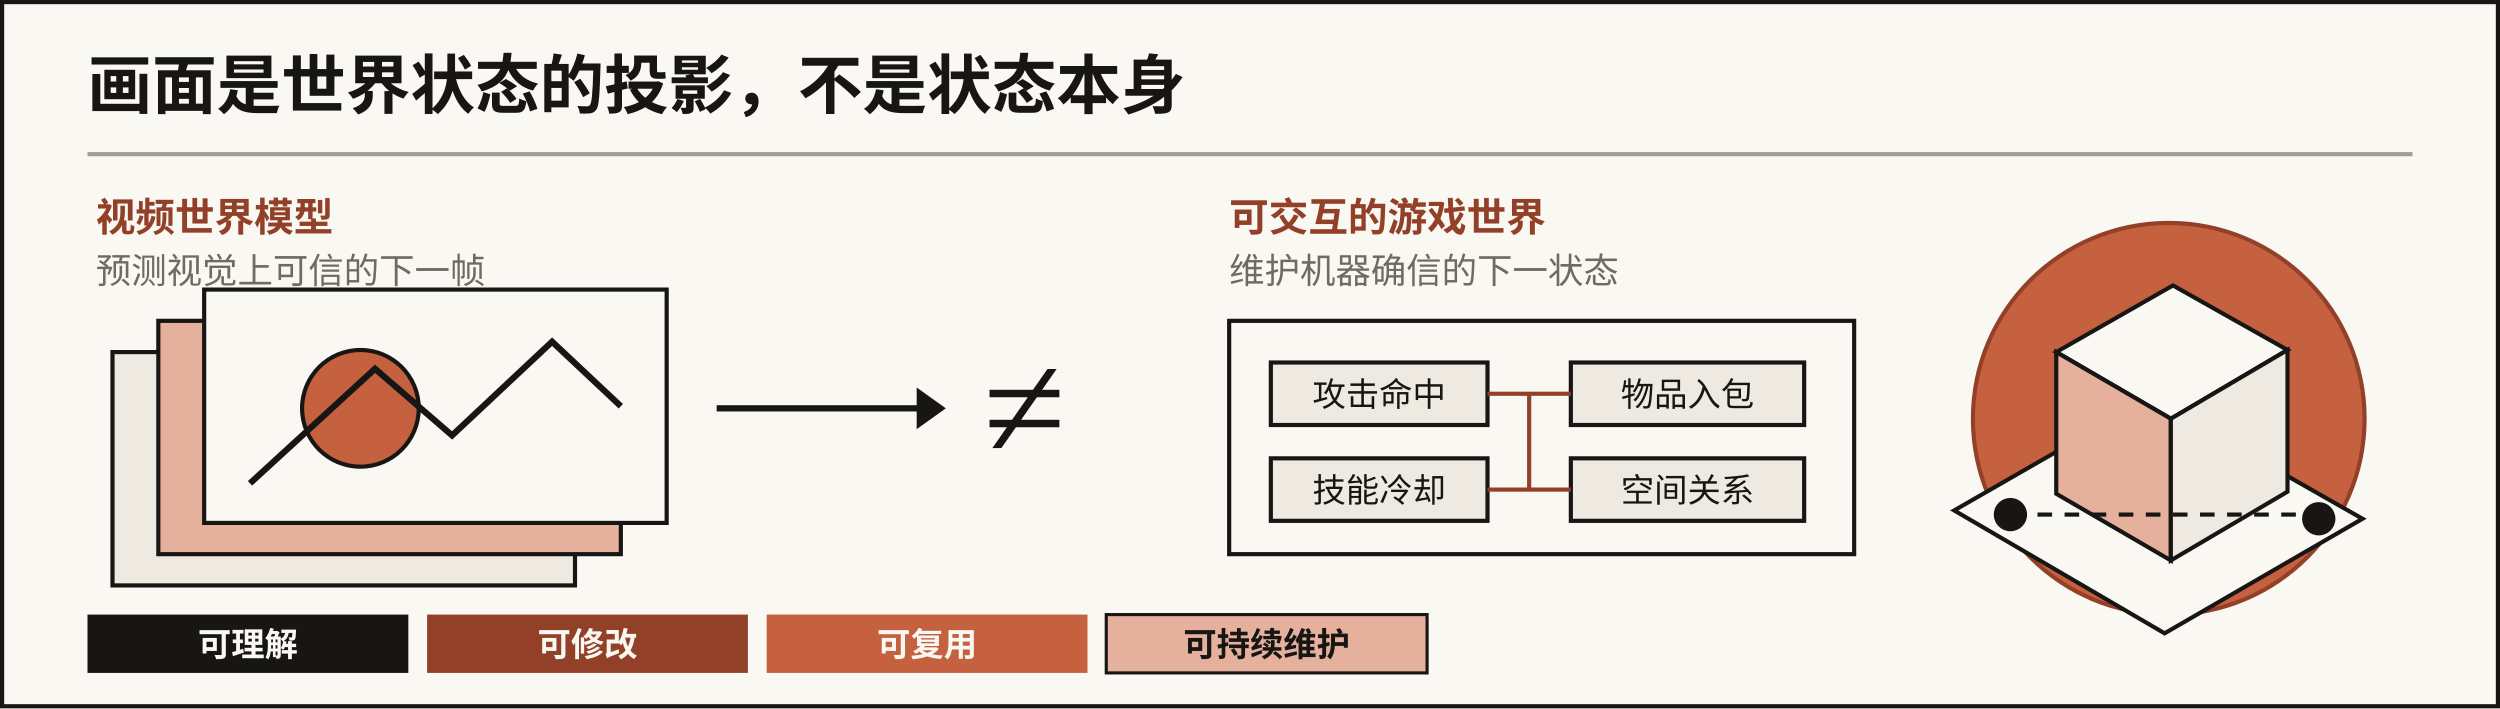
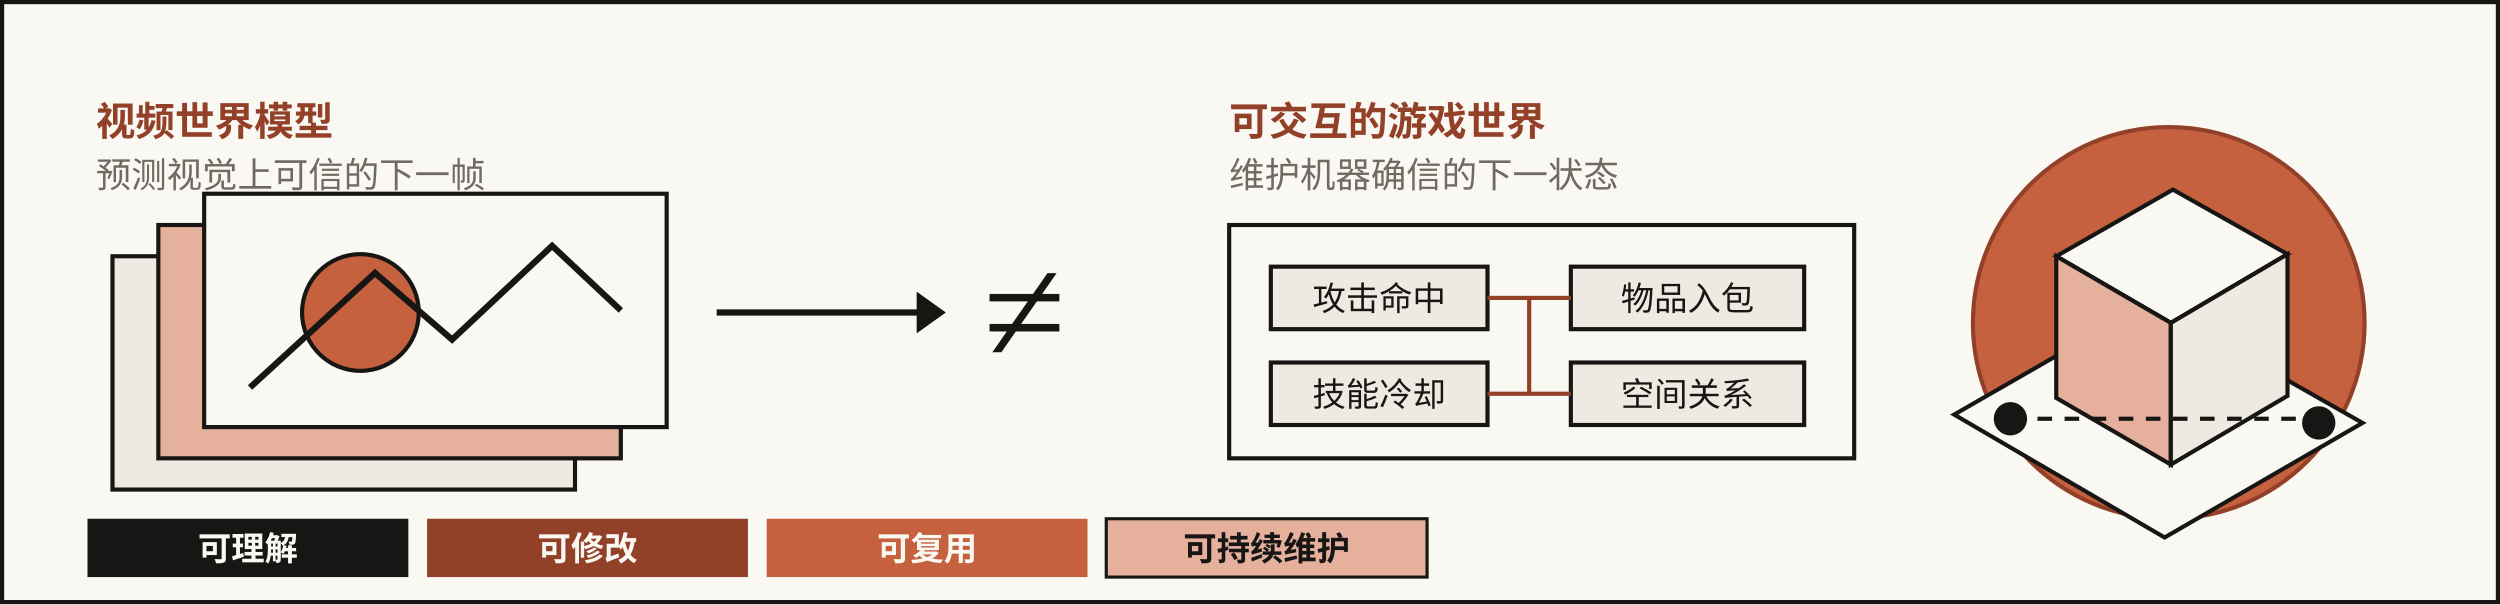
- <svg xmlns="http://www.w3.org/2000/svg" viewBox="0 0 1200 340" role="img" aria-labelledby="title description" shape-rendering="geometricPrecision">
-   <rect width="1200" height="340" fill="#eeeae1" />
-   <rect x="1" y="1" width="1198" height="338" fill="#faf8f2" stroke="#171614" stroke-width="2" />
-   <text x="42" y="52" fill="#171614" font-family="PingFang SC, Noto Sans CJK SC, Arial, sans-serif" font-size="31" font-weight="700">画面是世界状态的投影，不是状态本身</text>
-   <path d="M42 74h1116" stroke="#a49d91" stroke-width="2" />
-   <g font-family="PingFang SC, Noto Sans CJK SC, Arial, sans-serif">
-     <text x="46" y="111" fill="#934028" font-size="19" font-weight="700">视频世界模型</text>
-     <text x="46" y="136" fill="#6f6a62" font-size="17">预测视觉上可信的下一帧</text>
-   </g>
-   <g stroke="#171614" stroke-width="2">
-     <rect x="54" y="169" width="222" height="112" fill="#eeeae1" />
-     <rect x="76" y="154" width="222" height="112" fill="#e5b09c" />
-     <rect x="98" y="139" width="222" height="112" fill="#faf8f2" />
-     <circle cx="173" cy="196" r="28" fill="#c6613f" />
-     <path d="m120 232 60-55 37 32 48-45 33 31" fill="none" stroke-width="3" />
-   </g>
-   <path d="M344 196h106" stroke="#171614" stroke-width="3" />
-   <path d="m440 186 14 10-14 10z" fill="#171614" />
-   <text x="472" y="220" fill="#171614" font-family="Georgia, Times New Roman, serif" font-size="72">≠</text>
-   <g font-family="PingFang SC, Noto Sans CJK SC, Arial, sans-serif">
-     <text x="590" y="111" fill="#934028" font-size="19" font-weight="700">可交互的游戏世界</text>
-     <text x="590" y="136" fill="#6f6a62" font-size="17">维护机器确信的下一状态</text>
-   </g>
-   <rect x="590" y="154" width="300" height="112" fill="#faf8f2" stroke="#171614" stroke-width="2" />
-   <g fill="#eeeae1" stroke="#171614" stroke-width="2" font-family="PingFang SC, Noto Sans CJK SC, Arial, sans-serif" font-size="16">
-     <rect x="610" y="174" width="104" height="30" />
-     <rect x="754" y="174" width="112" height="30" />
-     <rect x="610" y="220" width="104" height="30" />
-     <rect x="754" y="220" width="112" height="30" />
-     <text x="662" y="195" fill="#171614" stroke="none" text-anchor="middle">攻击命中</text>
-     <text x="810" y="195" fill="#171614" stroke="none" text-anchor="middle">物品入包</text>
-     <text x="662" y="241" fill="#171614" stroke="none" text-anchor="middle">技能冷却</text>
-     <text x="810" y="241" fill="#171614" stroke="none" text-anchor="middle">空间关系</text>
-     <path d="M714 189h40M714 235h40M734 189v46" fill="none" stroke="#934028" />
-   </g>
-   <g stroke="#171614" stroke-width="2" stroke-linejoin="miter">
-     <circle cx="1041" cy="201" r="94" fill="#c6613f" stroke="#934028" />
-     <path d="m938 245 94-54 102 58-95 55z" fill="#faf8f2" />
-     <path d="m987 169 56-32 55 31-56 33z" fill="#faf8f2" />
-     <path d="m987 169 55 32v68l-55-32z" fill="#e5b09c" />
-     <path d="m1042 201 56-33v68l-56 33z" fill="#eeeae1" />
-     <circle cx="965" cy="247" r="7" fill="#171614" />
-     <circle cx="1113" cy="249" r="7" fill="#171614" />
-     <path d="M965 247h148" fill="none" stroke-dasharray="7 6" />
-   </g>
-   <g font-family="PingFang SC, Noto Sans CJK SC, Arial, sans-serif" font-size="16" font-weight="700">
-     <rect x="42" y="295" width="154" height="28" fill="#171614" />
-     <rect x="205" y="295" width="154" height="28" fill="#934028" />
-     <rect x="368" y="295" width="154" height="28" fill="#c6613f" />
-     <rect x="531" y="295" width="154" height="28" fill="#e5b09c" stroke="#171614" stroke-width="1.5" />
-     <text x="119" y="315" fill="#faf8f2" text-anchor="middle">可理解</text>
-     <text x="282" y="315" fill="#faf8f2" text-anchor="middle">可修改</text>
-     <text x="445" y="315" fill="#faf8f2" text-anchor="middle">可复用</text>
-     <text x="608" y="315" fill="#171614" text-anchor="middle">可持续维护</text>
+ <svg xmlns="http://www.w3.org/2000/svg" viewBox="0 0 1200 290" role="img" aria-labelledby="title description" shape-rendering="geometricPrecision">
+   <rect width="1200" height="290" fill="#eeeae1" />
+   <rect x="1" y="1" width="1198" height="288" fill="#faf8f2" stroke="#171614" stroke-width="2" />
+   <g transform="translate(0 -46)">
+     <g font-family="PingFang SC, Noto Sans CJK SC, Arial, sans-serif">
+       <text x="46" y="111" fill="#934028" font-size="19" font-weight="700">视频世界模型</text>
+       <text x="46" y="136" fill="#6f6a62" font-size="17">预测视觉上可信的下一帧</text>
+     </g>
+     <g stroke="#171614" stroke-width="2">
+       <rect x="54" y="169" width="222" height="112" fill="#eeeae1" />
+       <rect x="76" y="154" width="222" height="112" fill="#e5b09c" />
+       <rect x="98" y="139" width="222" height="112" fill="#faf8f2" />
+       <circle cx="173" cy="196" r="28" fill="#c6613f" />
+       <path d="m120 232 60-55 37 32 48-45 33 31" fill="none" stroke-width="3" />
+     </g>
+     <path d="M344 196h106" stroke="#171614" stroke-width="3" />
+     <path d="m440 186 14 10-14 10z" fill="#171614" />
+     <text x="472" y="220" fill="#171614" font-family="Georgia, Times New Roman, serif" font-size="72">≠</text>
+     <g font-family="PingFang SC, Noto Sans CJK SC, Arial, sans-serif">
+       <text x="590" y="111" fill="#934028" font-size="19" font-weight="700">可交互的游戏世界</text>
+       <text x="590" y="136" fill="#6f6a62" font-size="17">维护机器确信的下一状态</text>
+     </g>
+     <rect x="590" y="154" width="300" height="112" fill="#faf8f2" stroke="#171614" stroke-width="2" />
+     <g fill="#eeeae1" stroke="#171614" stroke-width="2" font-family="PingFang SC, Noto Sans CJK SC, Arial, sans-serif" font-size="16">
+       <rect x="610" y="174" width="104" height="30" />
+       <rect x="754" y="174" width="112" height="30" />
+       <rect x="610" y="220" width="104" height="30" />
+       <rect x="754" y="220" width="112" height="30" />
+       <text x="662" y="195" fill="#171614" stroke="none" text-anchor="middle">攻击命中</text>
+       <text x="810" y="195" fill="#171614" stroke="none" text-anchor="middle">物品入包</text>
+       <text x="662" y="241" fill="#171614" stroke="none" text-anchor="middle">技能冷却</text>
+       <text x="810" y="241" fill="#171614" stroke="none" text-anchor="middle">空间关系</text>
+       <path d="M714 189h40M714 235h40M734 189v46" fill="none" stroke="#934028" />
+     </g>
+     <g stroke="#171614" stroke-width="2" stroke-linejoin="miter">
+       <circle cx="1041" cy="201" r="94" fill="#c6613f" stroke="#934028" />
+       <path d="m938 245 94-54 102 58-95 55z" fill="#faf8f2" />
+       <path d="m987 169 56-32 55 31-56 33z" fill="#faf8f2" />
+       <path d="m987 169 55 32v68l-55-32z" fill="#e5b09c" />
+       <path d="m1042 201 56-33v68l-56 33z" fill="#eeeae1" />
+       <circle cx="965" cy="247" r="7" fill="#171614" />
+       <circle cx="1113" cy="249" r="7" fill="#171614" />
+       <path d="M965 247h148" fill="none" stroke-dasharray="7 6" />
+     </g>
+     <g font-family="PingFang SC, Noto Sans CJK SC, Arial, sans-serif" font-size="16" font-weight="700">
+       <rect x="42" y="295" width="154" height="28" fill="#171614" />
+       <rect x="205" y="295" width="154" height="28" fill="#934028" />
+       <rect x="368" y="295" width="154" height="28" fill="#c6613f" />
+       <rect x="531" y="295" width="154" height="28" fill="#e5b09c" stroke="#171614" stroke-width="1.5" />
+       <text x="119" y="315" fill="#faf8f2" text-anchor="middle">可理解</text>
+       <text x="282" y="315" fill="#faf8f2" text-anchor="middle">可修改</text>
+       <text x="445" y="315" fill="#faf8f2" text-anchor="middle">可复用</text>
+       <text x="608" y="315" fill="#171614" text-anchor="middle">可持续维护</text>
+     </g>
  </g>
</svg>
